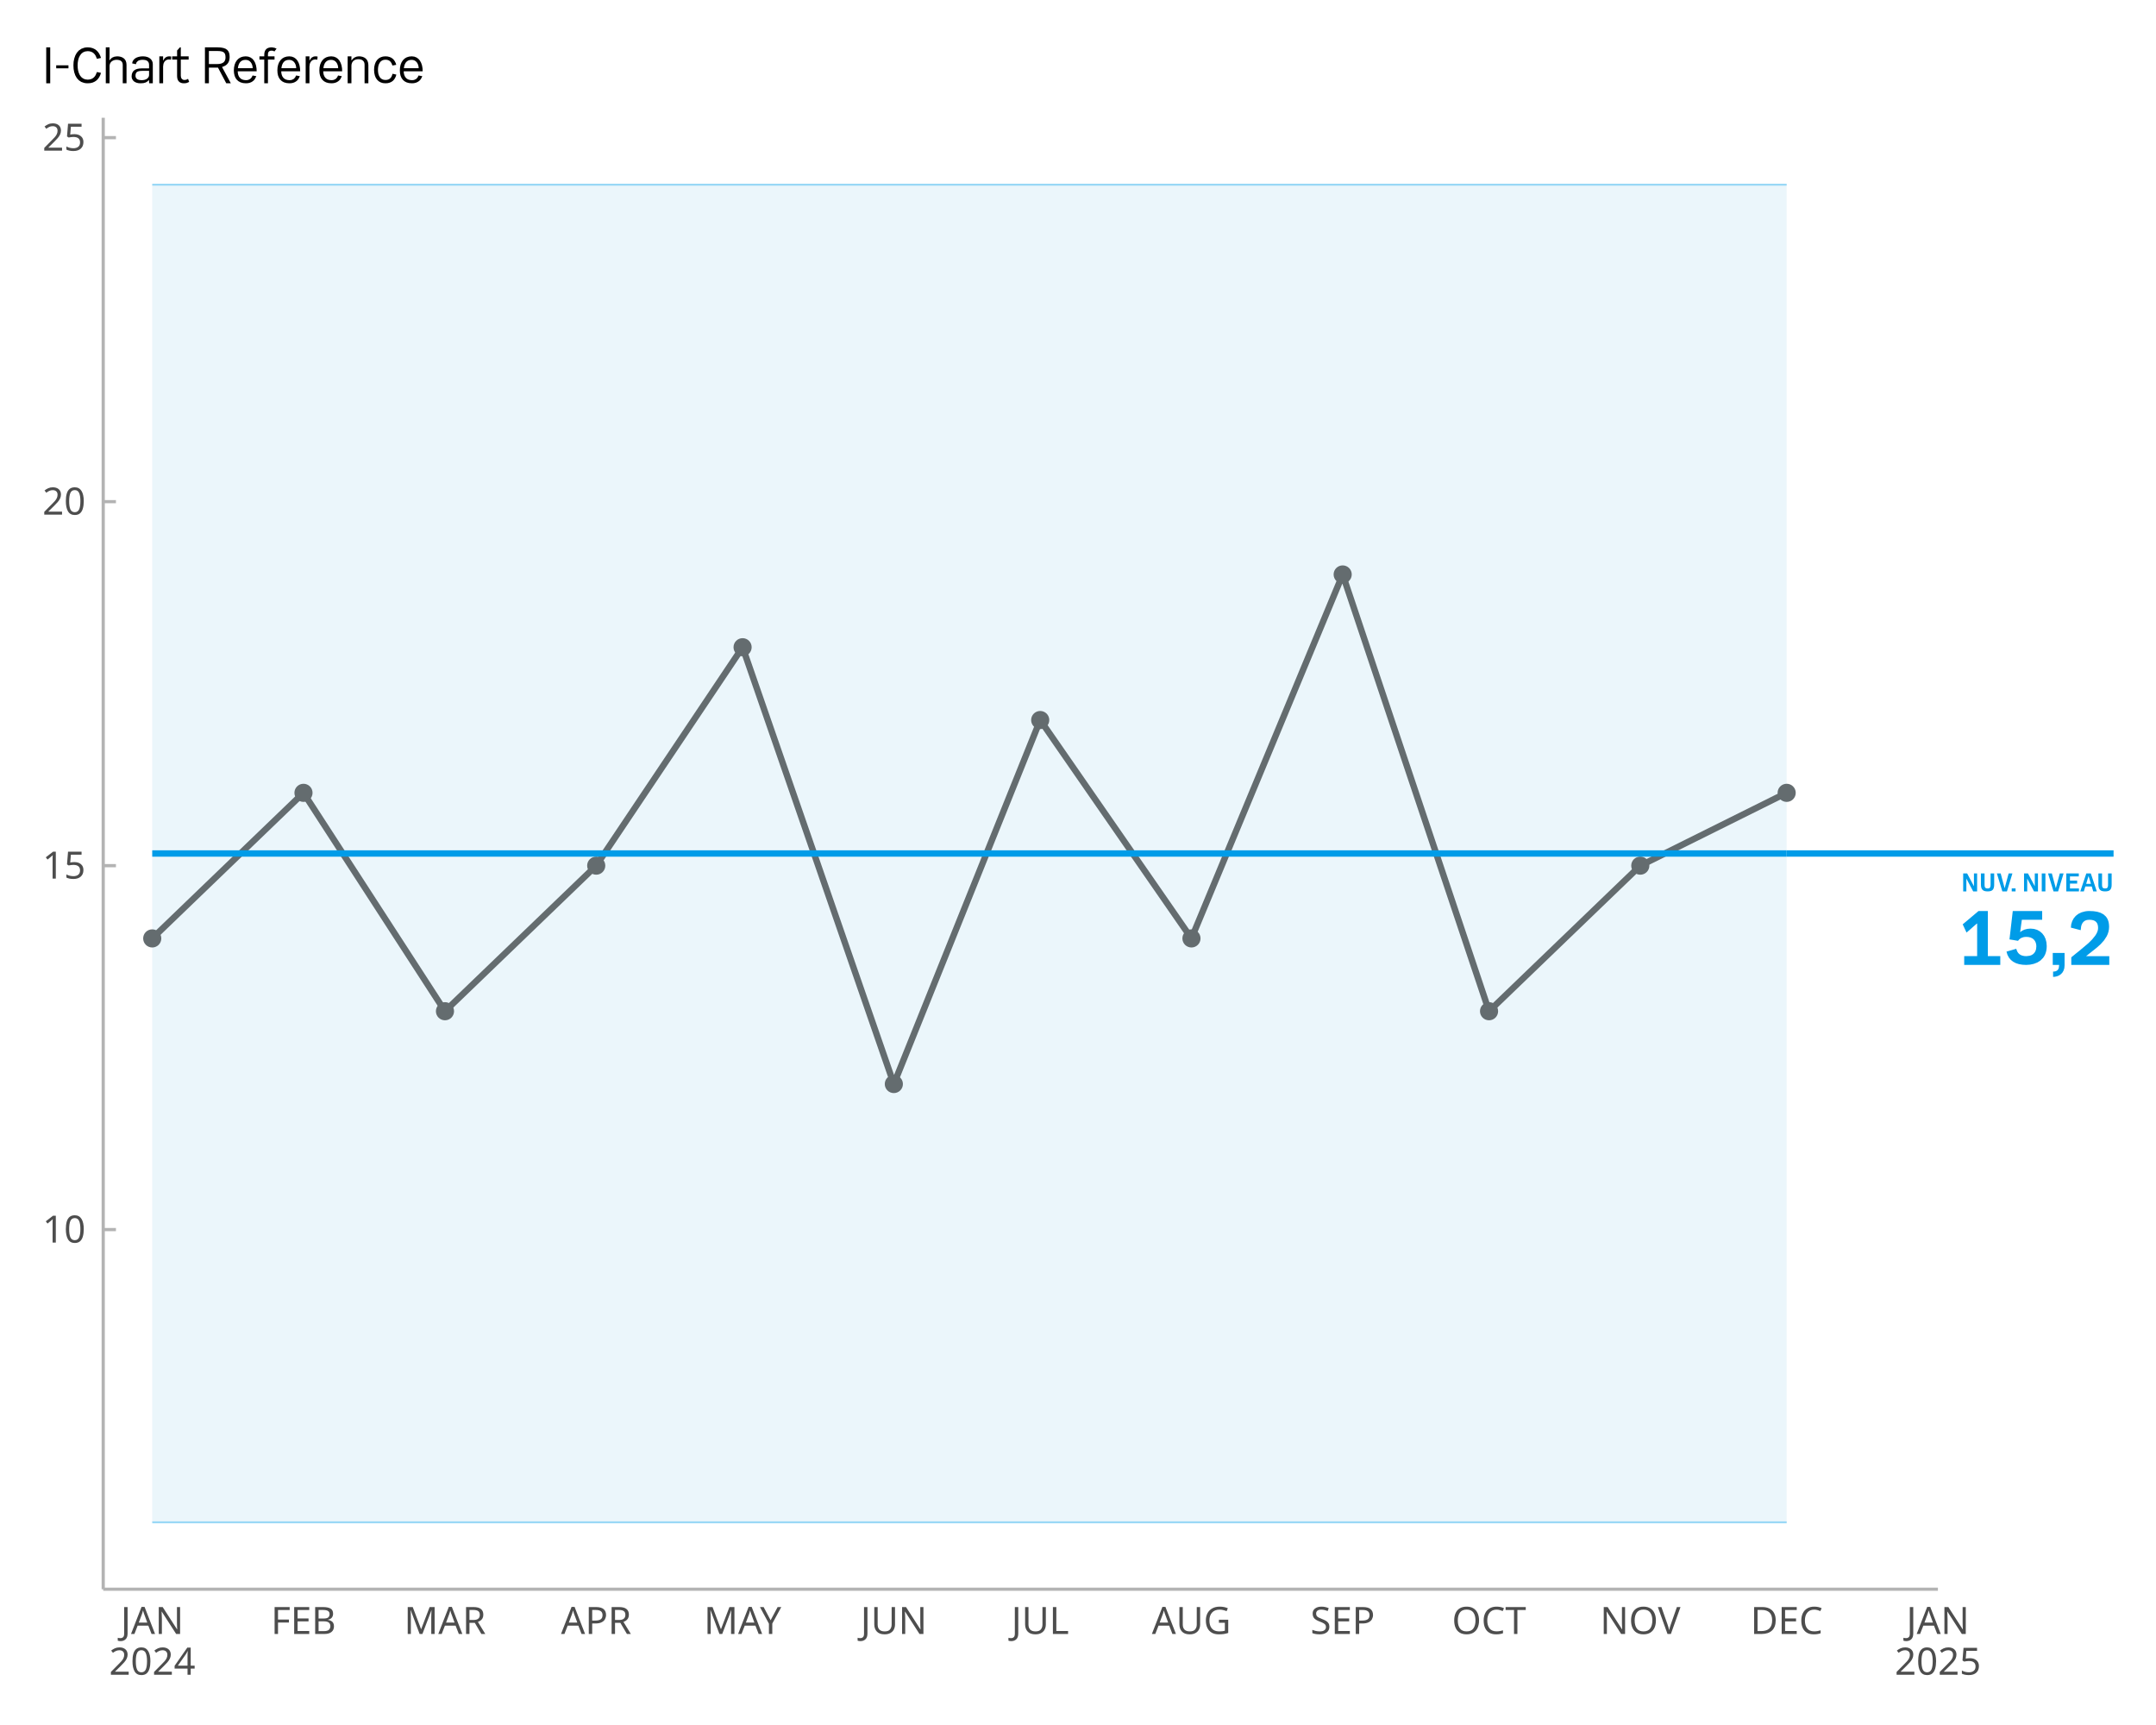
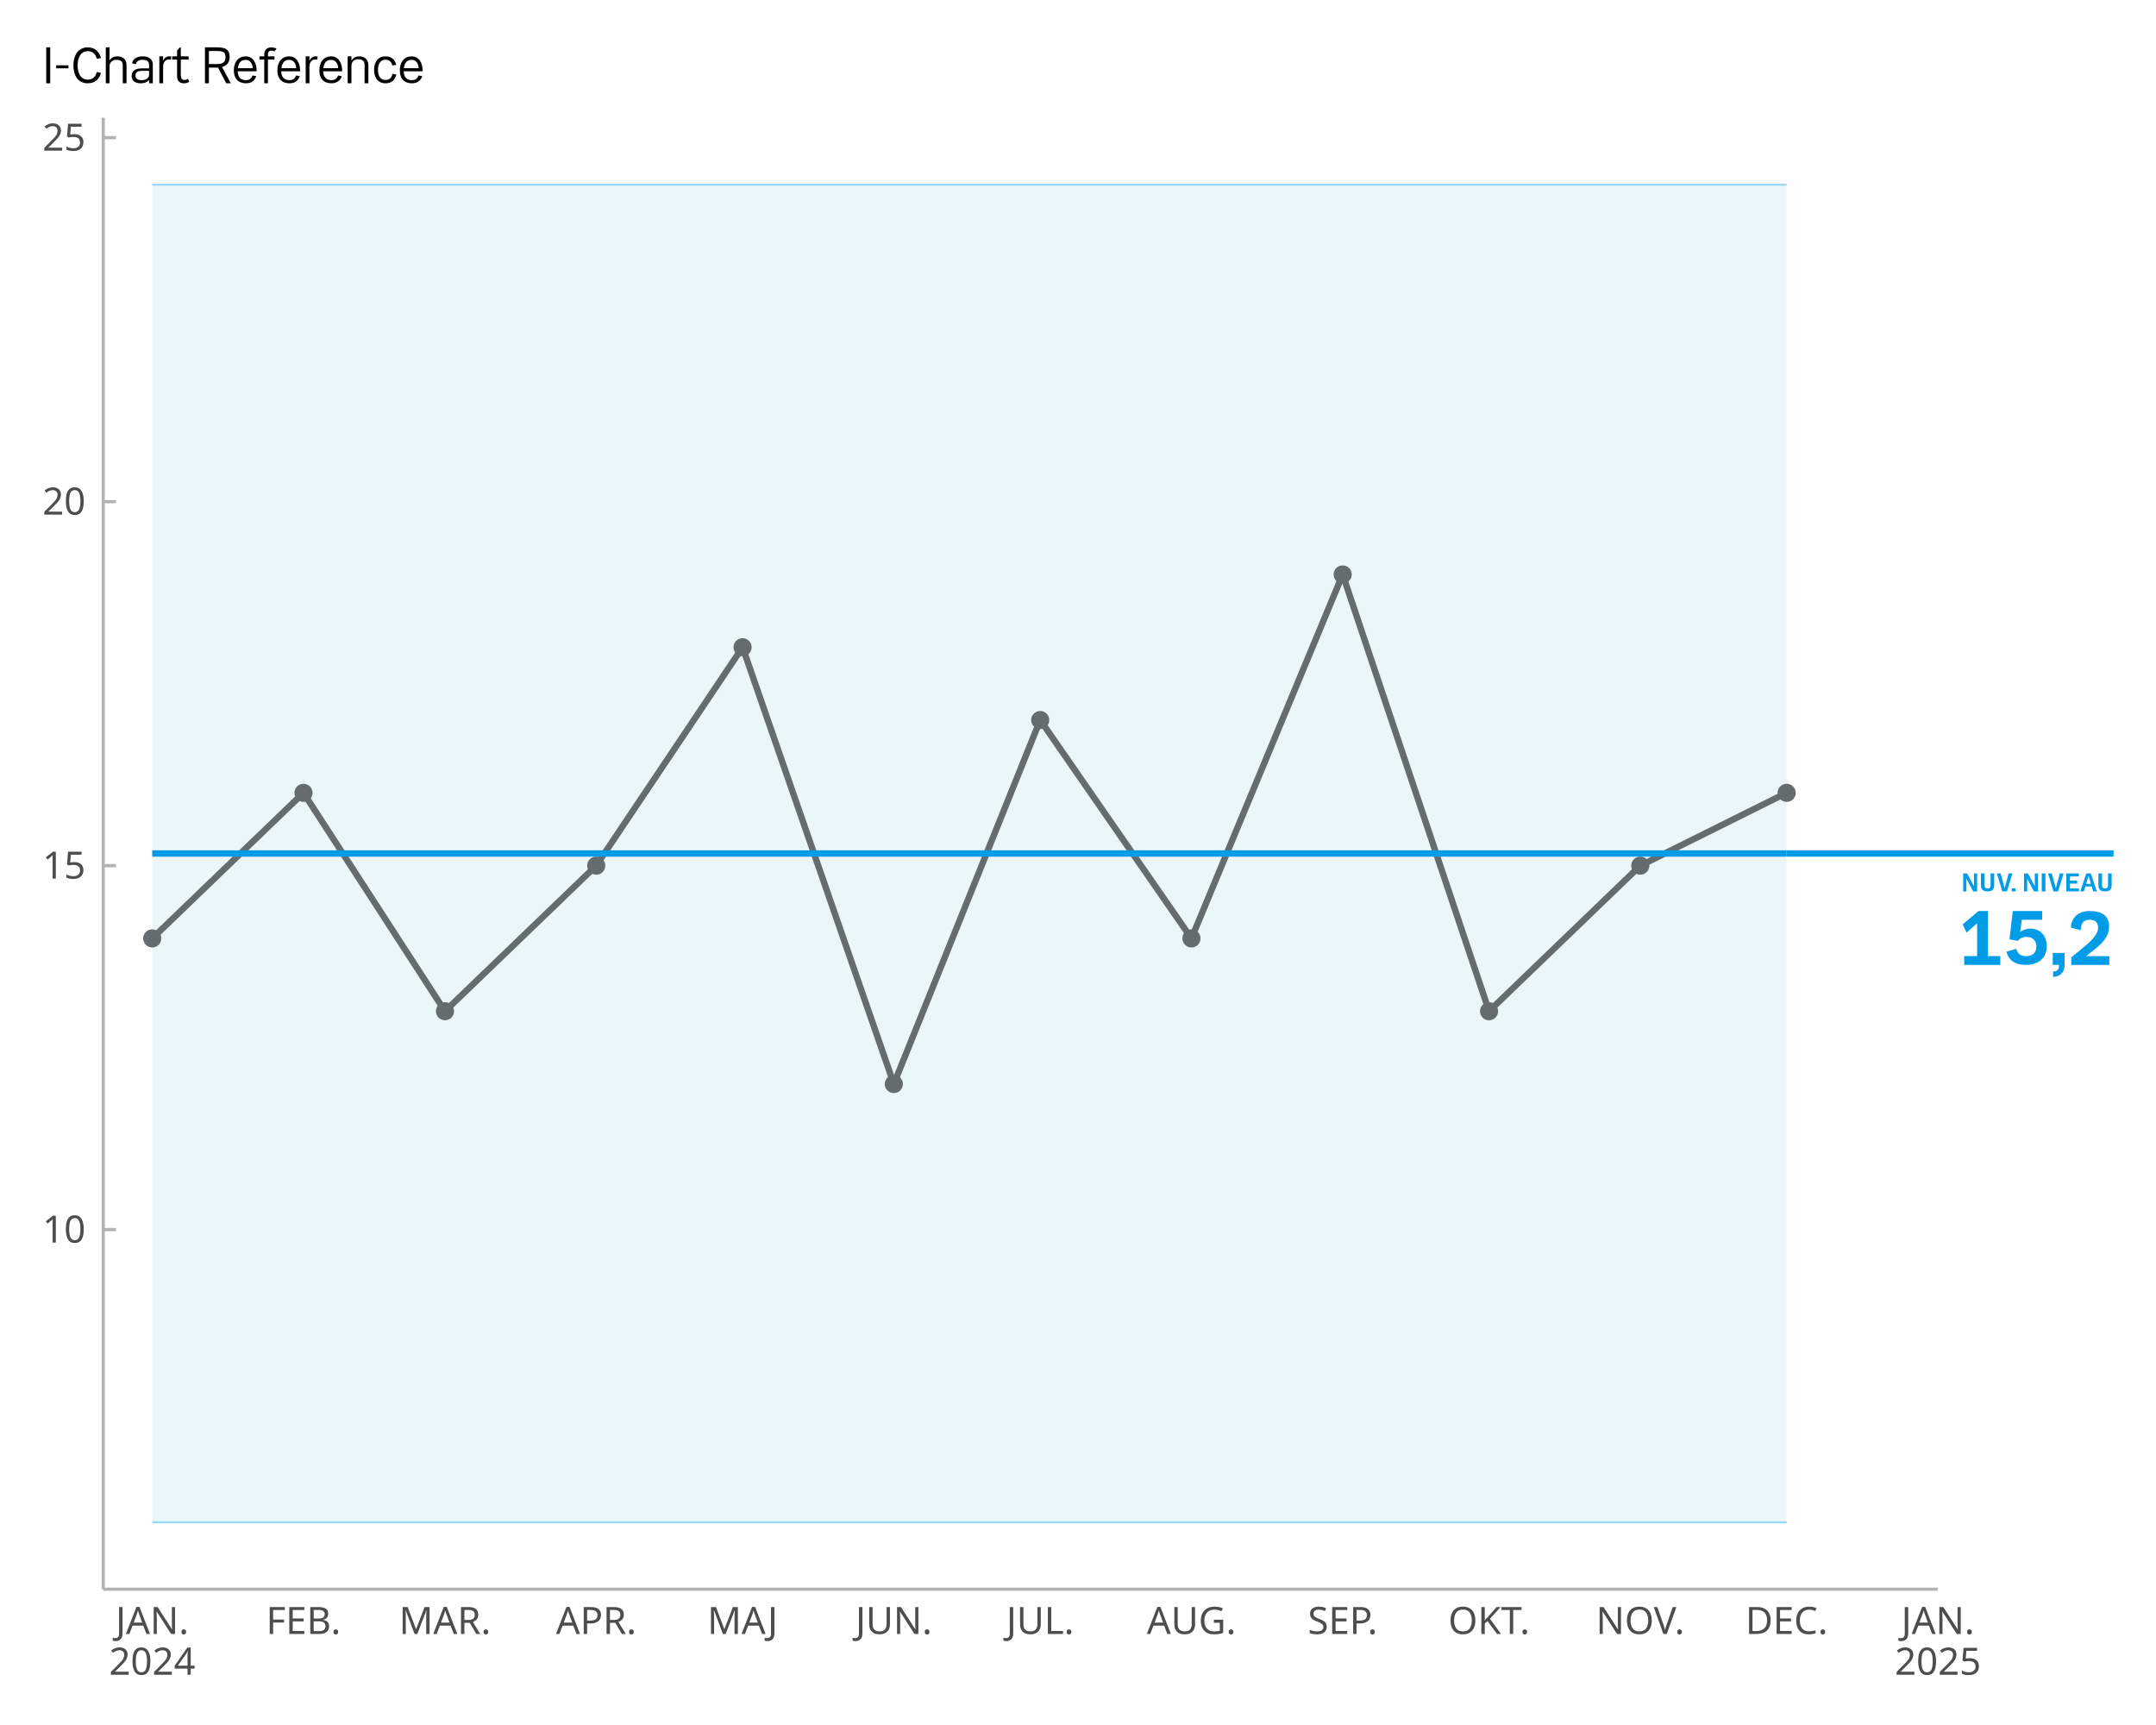
<svg xmlns="http://www.w3.org/2000/svg" class="svglite" data-engine-version="2.0" width="720.00pt" height="576.00pt" viewBox="0 0 720.00 576.00">
  <defs>
    <style type="text/css">
    .svglite line, .svglite polyline, .svglite polygon, .svglite path, .svglite rect, .svglite circle {
      fill: none;
      stroke: #000000;
      stroke-linecap: round;
      stroke-linejoin: round;
      stroke-miterlimit: 10.00;
    }
  </style>
  </defs>
  <rect width="100%" height="100%" style="stroke: none; fill: #FFFFFF;" />
  <defs>
    <clipPath id="cpMC4wMHw3MjAuMDB8MC4wMHw1NzYuMDA=">
      <rect x="0.00" y="0.00" width="720.00" height="576.00" />
    </clipPath>
  </defs>
  <g clip-path="url(#cpMC4wMHw3MjAuMDB8MC4wMHw1NzYuMDA=)">
    <rect x="0.00" y="0.00" width="720.00" height="576.00" style="stroke-width: 1.36; stroke: none; fill: #FFFFFF;" />
  </g>
  <defs>
    <clipPath id="cpMzQuNDd8NzA1LjgzfDM5LjMzfDUzMC42Ng==">
      <rect x="34.47" y="39.33" width="671.36" height="491.32" />
    </clipPath>
  </defs>
  <g clip-path="url(#cpMzQuNDd8NzA1LjgzfDM5LjMzfDUzMC42Ng==)">
    <rect x="34.47" y="39.33" width="671.36" height="491.32" style="stroke-width: 1.36; stroke: none; fill: #FFFFFF;" />
    <polygon points="50.84,61.67 101.35,61.67 148.60,61.67 199.11,61.67 247.99,61.67 298.50,61.67 347.38,61.67 397.89,61.67 448.39,61.67 497.27,61.67 547.78,61.67 596.66,61.67 596.66,508.32 547.78,508.32 497.27,508.32 448.39,508.32 397.89,508.32 347.38,508.32 298.50,508.32 247.99,508.32 199.11,508.32 148.60,508.32 101.35,508.32 50.84,508.32 " style="stroke-width: 0.00; stroke: none; stroke-linecap: butt; fill: #D8EEF9; fill-opacity: 0.50;" />
    <polyline points="50.84,61.67 101.35,61.67 148.60,61.67 199.11,61.67 247.99,61.67 298.50,61.67 347.38,61.67 397.89,61.67 448.39,61.67 497.27,61.67 547.78,61.67 596.66,61.67 " style="stroke-width: 1.36; stroke: none; stroke-linecap: butt;" />
    <polyline points="596.66,508.32 547.78,508.32 497.27,508.32 448.39,508.32 397.89,508.32 347.38,508.32 298.50,508.32 247.99,508.32 199.11,508.32 148.60,508.32 101.35,508.32 50.84,508.32 " style="stroke-width: 1.36; stroke: none; stroke-linecap: butt;" />
    <polyline points="50.84,61.67 101.35,61.67 148.60,61.67 199.11,61.67 247.99,61.67 298.50,61.67 347.38,61.67 397.89,61.67 448.39,61.67 497.27,61.67 547.78,61.67 596.66,61.67 " style="stroke-width: 0.64; stroke: #99D8F6; stroke-linecap: butt;" />
    <polyline points="50.84,508.32 101.35,508.32 148.60,508.32 199.11,508.32 247.99,508.32 298.50,508.32 347.38,508.32 397.89,508.32 448.39,508.32 497.27,508.32 547.78,508.32 596.66,508.32 " style="stroke-width: 0.64; stroke: #99D8F6; stroke-linecap: butt;" />
    <polyline points="50.84,313.35 101.35,264.74 148.60,337.66 199.11,289.05 247.99,216.12 298.50,361.97 347.38,240.43 397.89,313.35 448.39,191.82 497.27,337.66 547.78,289.05 596.66,264.74 " style="stroke-width: 2.13; stroke: #646C6F; stroke-linecap: butt;" />
    <circle cx="50.84" cy="313.35" r="2.58" style="stroke-width: 0.90; stroke: #646C6F; fill: #646C6F;" />
    <circle cx="101.35" cy="264.74" r="2.58" style="stroke-width: 0.90; stroke: #646C6F; fill: #646C6F;" />
    <circle cx="148.60" cy="337.66" r="2.58" style="stroke-width: 0.90; stroke: #646C6F; fill: #646C6F;" />
    <circle cx="199.11" cy="289.05" r="2.58" style="stroke-width: 0.90; stroke: #646C6F; fill: #646C6F;" />
    <circle cx="247.99" cy="216.12" r="2.58" style="stroke-width: 0.90; stroke: #646C6F; fill: #646C6F;" />
    <circle cx="298.50" cy="361.97" r="2.58" style="stroke-width: 0.90; stroke: #646C6F; fill: #646C6F;" />
    <circle cx="347.38" cy="240.43" r="2.58" style="stroke-width: 0.90; stroke: #646C6F; fill: #646C6F;" />
    <circle cx="397.89" cy="313.35" r="2.58" style="stroke-width: 0.90; stroke: #646C6F; fill: #646C6F;" />
    <circle cx="448.39" cy="191.82" r="2.58" style="stroke-width: 0.90; stroke: #646C6F; fill: #646C6F;" />
    <circle cx="497.27" cy="337.66" r="2.58" style="stroke-width: 0.90; stroke: #646C6F; fill: #646C6F;" />
    <circle cx="547.78" cy="289.05" r="2.58" style="stroke-width: 0.90; stroke: #646C6F; fill: #646C6F;" />
    <circle cx="596.66" cy="264.74" r="2.58" style="stroke-width: 0.90; stroke: #646C6F; fill: #646C6F;" />
    <polyline points="50.84,284.99 101.35,284.99 148.60,284.99 199.11,284.99 247.99,284.99 298.50,284.99 347.38,284.99 397.89,284.99 448.39,284.99 497.27,284.99 547.78,284.99 596.66,284.99 " style="stroke-width: 2.13; stroke: #009CE8; stroke-linecap: butt;" />
    <polyline points="596.66,284.99 705.83,284.99 " style="stroke-width: 2.13; stroke: #009CE8; stroke-linecap: butt;" />
    <path d="M 660.26 291.65 L 659.20 291.65 L 659.20 295.93 L 656.93 291.65 L 655.61 291.65 L 655.61 297.65 L 656.67 297.65 L 656.67 293.37 L 658.95 297.65 L 660.26 297.65 Z" style="fill-rule: nonzero; fill: #009CE8; stroke-width: 0.75; stroke: none;" />
    <path d="M 665.96 291.65 L 664.76 291.65 L 664.76 295.28 L 664.75 295.69 L 664.70 296.02 L 664.53 296.44 L 664.22 296.62 L 663.78 296.67 L 663.31 296.62 L 662.99 296.43 L 662.88 296.25 L 662.80 296.01 L 662.76 295.69 L 662.75 295.28 L 662.75 291.65 L 661.53 291.65 L 661.53 295.28 L 661.56 295.89 L 661.66 296.40 L 661.83 296.81 L 662.07 297.13 L 662.38 297.37 L 662.77 297.53 L 663.23 297.62 L 663.78 297.65 L 664.32 297.62 L 664.78 297.53 L 665.16 297.37 L 665.46 297.13 L 665.69 296.81 L 665.84 296.40 L 665.94 295.89 L 665.96 295.28 Z" style="fill-rule: nonzero; fill: #009CE8; stroke-width: 0.75; stroke: none;" />
    <path d="M 670.79 291.65 L 669.47 296.54 L 669.44 296.54 L 668.13 291.65 L 666.86 291.65 L 668.69 297.65 L 670.22 297.65 L 672.05 291.65 Z" style="fill-rule: nonzero; fill: #009CE8; stroke-width: 0.75; stroke: none;" />
    <path d="M 673.10 296.65 L 671.82 296.65 L 671.82 297.65 L 673.10 297.65 Z" style="fill-rule: nonzero; fill: #009CE8; stroke-width: 0.75; stroke: none;" />
    <path d="M 680.58 291.65 L 679.52 291.65 L 679.52 295.93 L 677.25 291.65 L 675.93 291.65 L 675.93 297.65 L 676.99 297.65 L 676.99 293.37 L 679.27 297.65 L 680.58 297.65 Z" style="fill-rule: nonzero; fill: #009CE8; stroke-width: 0.75; stroke: none;" />
    <path d="M 683.07 291.65 L 681.85 291.65 L 681.85 297.65 L 683.07 297.65 Z" style="fill-rule: nonzero; fill: #009CE8; stroke-width: 0.75; stroke: none;" />
    <path d="M 687.88 291.65 L 686.56 296.54 L 686.53 296.54 L 685.22 291.65 L 683.95 291.65 L 685.78 297.65 L 687.31 297.65 L 689.14 291.65 Z" style="fill-rule: nonzero; fill: #009CE8; stroke-width: 0.75; stroke: none;" />
    <path d="M 694.27 296.67 L 691.27 296.67 L 691.27 295.04 L 693.67 295.04 L 693.67 294.04 L 691.27 294.04 L 691.27 292.65 L 694.22 292.65 L 694.22 291.65 L 690.05 291.65 L 690.05 297.65 L 694.27 297.65 Z" style="fill-rule: nonzero; fill: #009CE8; stroke-width: 0.75; stroke: none;" />
    <path d="M 698.23 291.65 L 696.73 291.65 L 694.71 297.65 L 695.90 297.65 L 696.40 296.00 L 698.54 296.00 L 699.04 297.65 L 700.23 297.65 ZM 696.68 295.12 L 697.46 292.54 L 697.48 292.54 L 698.28 295.12 Z" style="fill-rule: nonzero; fill: #009CE8; stroke-width: 0.75; stroke: none;" />
    <path d="M 705.19 291.65 L 703.99 291.65 L 703.99 295.28 L 703.98 295.69 L 703.93 296.02 L 703.76 296.44 L 703.45 296.62 L 703.01 296.67 L 702.54 296.62 L 702.22 296.43 L 702.11 296.25 L 702.03 296.01 L 701.99 295.69 L 701.98 295.28 L 701.98 291.65 L 700.76 291.65 L 700.76 295.28 L 700.79 295.89 L 700.89 296.40 L 701.06 296.81 L 701.30 297.13 L 701.61 297.37 L 702.00 297.53 L 702.46 297.62 L 703.01 297.65 L 703.55 297.62 L 704.01 297.53 L 704.39 297.37 L 704.69 297.13 L 704.92 296.81 L 705.08 296.40 L 705.17 295.89 L 705.19 295.28 Z" style="fill-rule: nonzero; fill: #009CE8; stroke-width: 0.75; stroke: none;" />
    <path d="M 661.05 322.20 L 664.64 322.20 L 668.00 322.20 L 668.00 319.26 L 663.84 319.26 L 663.84 304.20 L 660.73 304.20 L 655.45 308.65 L 656.73 311.40 L 660.16 308.40 L 660.27 308.40 L 660.27 319.26 L 655.95 319.26 L 655.95 322.20 Z" style="fill-rule: nonzero; fill: #009CE8; stroke-width: 0.75; stroke: none;" />
    <path d="M 681.99 307.12 L 681.99 304.20 L 672.17 304.20 L 671.07 313.68 L 671.19 313.70 L 671.52 313.75 L 672.50 313.91 L 673.48 314.08 L 673.81 314.13 L 673.93 314.15 L 674.34 313.65 L 674.92 313.23 L 675.71 312.94 L 676.20 312.86 L 676.76 312.84 L 677.50 312.90 L 678.16 313.07 L 678.72 313.34 L 679.19 313.71 L 679.55 314.17 L 679.82 314.71 L 679.99 315.32 L 680.04 315.99 L 679.96 316.90 L 679.72 317.63 L 679.36 318.20 L 678.91 318.63 L 678.39 318.94 L 677.84 319.13 L 676.73 319.27 L 676.01 319.23 L 675.38 319.10 L 674.85 318.90 L 674.40 318.61 L 674.03 318.26 L 673.74 317.84 L 673.51 317.35 L 673.34 316.81 L 670.07 317.76 L 670.40 318.84 L 670.89 319.76 L 671.53 320.52 L 672.31 321.14 L 673.21 321.61 L 674.24 321.94 L 675.38 322.13 L 676.62 322.20 L 677.94 322.11 L 679.20 321.84 L 680.37 321.39 L 681.41 320.73 L 682.27 319.87 L 682.63 319.35 L 682.94 318.78 L 683.18 318.15 L 683.36 317.47 L 683.47 316.72 L 683.51 315.91 L 683.41 314.66 L 683.12 313.52 L 682.65 312.53 L 682.01 311.68 L 681.23 311.00 L 680.31 310.49 L 679.26 310.18 L 678.10 310.07 L 677.08 310.16 L 676.13 310.39 L 675.31 310.77 L 674.63 311.26 L 675.20 307.12 Z" style="fill-rule: nonzero; fill: #009CE8; stroke-width: 0.75; stroke: none;" />
    <path d="M 689.47 318.20 L 685.52 318.20 L 685.52 322.20 L 687.63 322.20 L 687.63 322.48 L 687.52 323.28 L 687.37 323.61 L 687.17 323.89 L 686.89 324.12 L 686.55 324.29 L 686.13 324.39 L 685.63 324.43 L 685.63 326.20 L 686.33 326.14 L 687.02 325.97 L 687.67 325.69 L 688.25 325.28 L 688.75 324.75 L 689.13 324.09 L 689.38 323.31 L 689.47 322.38 Z" style="fill-rule: nonzero; fill: #009CE8; stroke-width: 0.75; stroke: none;" />
    <path d="M 704.30 308.74 L 704.21 308.08 L 704.05 307.48 L 703.84 306.94 L 703.57 306.46 L 703.25 306.03 L 702.47 305.32 L 701.51 304.80 L 700.39 304.45 L 699.15 304.26 L 697.79 304.20 L 697.06 304.22 L 696.37 304.31 L 695.13 304.64 L 694.07 305.15 L 693.20 305.83 L 692.51 306.66 L 692.01 307.60 L 691.69 308.63 L 691.57 309.74 L 694.85 310.60 L 695.01 309.29 L 695.20 308.70 L 695.48 308.17 L 695.86 307.74 L 696.34 307.40 L 696.95 307.19 L 697.68 307.12 L 698.43 307.16 L 699.06 307.29 L 699.57 307.51 L 699.98 307.82 L 700.29 308.21 L 700.50 308.69 L 700.62 309.25 L 700.66 309.90 L 700.60 310.51 L 700.41 311.13 L 700.12 311.76 L 699.72 312.40 L 698.69 313.68 L 697.41 314.95 L 694.48 317.42 L 693.03 318.58 L 691.71 319.66 L 691.71 322.20 L 704.40 322.20 L 704.40 319.27 L 696.66 319.27 L 697.80 318.35 L 699.04 317.38 L 700.32 316.35 L 701.55 315.23 L 702.65 314.00 L 703.53 312.64 L 703.87 311.91 L 704.12 311.14 L 704.28 310.32 L 704.34 309.46 Z" style="fill-rule: nonzero; fill: #009CE8; stroke-width: 0.75; stroke: none;" />
  </g>
  <g clip-path="url(#cpMC4wMHw3MjAuMDB8MC4wMHw1NzYuMDA=)">
    <polyline points="34.47,530.66 34.47,39.33 " style="stroke-width: 1.07; stroke: #B3B3B3; stroke-linecap: butt;" />
    <text x="14.17" y="414.92" style="font-size: 12.60px; fill: #4D4D4D; font-family: sans;" textLength="14.02px" lengthAdjust="spacingAndGlyphs">10</text>
    <text x="14.17" y="293.38" style="font-size: 12.60px; fill: #4D4D4D; font-family: sans;" textLength="14.02px" lengthAdjust="spacingAndGlyphs">15</text>
    <text x="14.17" y="171.84" style="font-size: 12.60px; fill: #4D4D4D; font-family: sans;" textLength="14.02px" lengthAdjust="spacingAndGlyphs">20</text>
    <text x="14.17" y="50.31" style="font-size: 12.60px; fill: #4D4D4D; font-family: sans;" textLength="14.02px" lengthAdjust="spacingAndGlyphs">25</text>
    <polyline points="38.72,410.58 34.47,410.58 " style="stroke-width: 1.07; stroke: #B3B3B3; stroke-linecap: butt;" />
    <polyline points="38.72,289.05 34.47,289.05 " style="stroke-width: 1.07; stroke: #B3B3B3; stroke-linecap: butt;" />
    <polyline points="38.72,167.51 34.47,167.51 " style="stroke-width: 1.07; stroke: #B3B3B3; stroke-linecap: butt;" />
    <polyline points="38.72,45.97 34.47,45.97 " style="stroke-width: 1.07; stroke: #B3B3B3; stroke-linecap: butt;" />
    <polyline points="34.47,530.66 647.17,530.66 " style="stroke-width: 1.07; stroke: #B3B3B3; stroke-linecap: butt;" />
-     <text x="50.84" y="545.60" text-anchor="middle" style="font-size: 12.60px; fill: #4D4D4D; font-family: sans;" textLength="23.81px" lengthAdjust="spacingAndGlyphs">JAN</text>
+     <text x="50.84" y="545.60" text-anchor="middle" style="font-size: 12.60px; fill: #4D4D4D; font-family: sans;" textLength="27.31px" lengthAdjust="spacingAndGlyphs">JAN.</text>
    <text x="50.84" y="559.21" text-anchor="middle" style="font-size: 12.60px; fill: #4D4D4D; font-family: sans;" textLength="28.03px" lengthAdjust="spacingAndGlyphs">2024</text>
-     <text x="101.35" y="545.60" text-anchor="middle" style="font-size: 12.60px; fill: #4D4D4D; font-family: sans;" textLength="24.51px" lengthAdjust="spacingAndGlyphs">FEB</text>
-     <text x="148.60" y="545.60" text-anchor="middle" style="font-size: 12.60px; fill: #4D4D4D; font-family: sans;" textLength="28.01px" lengthAdjust="spacingAndGlyphs">MAR</text>
-     <text x="199.11" y="545.60" text-anchor="middle" style="font-size: 12.60px; fill: #4D4D4D; font-family: sans;" textLength="25.92px" lengthAdjust="spacingAndGlyphs">APR</text>
-     <text x="247.99" y="545.60" text-anchor="middle" style="font-size: 12.60px; fill: #4D4D4D; font-family: sans;" textLength="27.31px" lengthAdjust="spacingAndGlyphs">MAY</text>
-     <text x="298.50" y="545.60" text-anchor="middle" style="font-size: 12.60px; fill: #4D4D4D; font-family: sans;" textLength="24.51px" lengthAdjust="spacingAndGlyphs">JUN</text>
-     <text x="347.38" y="545.60" text-anchor="middle" style="font-size: 12.60px; fill: #4D4D4D; font-family: sans;" textLength="22.42px" lengthAdjust="spacingAndGlyphs">JUL</text>
-     <text x="397.89" y="545.60" text-anchor="middle" style="font-size: 12.60px; fill: #4D4D4D; font-family: sans;" textLength="27.31px" lengthAdjust="spacingAndGlyphs">AUG</text>
-     <text x="448.39" y="545.60" text-anchor="middle" style="font-size: 12.60px; fill: #4D4D4D; font-family: sans;" textLength="25.22px" lengthAdjust="spacingAndGlyphs">SEP</text>
-     <text x="497.27" y="545.60" text-anchor="middle" style="font-size: 12.60px; fill: #4D4D4D; font-family: sans;" textLength="26.60px" lengthAdjust="spacingAndGlyphs">OCT</text>
-     <text x="547.78" y="545.60" text-anchor="middle" style="font-size: 12.60px; fill: #4D4D4D; font-family: sans;" textLength="27.31px" lengthAdjust="spacingAndGlyphs">NOV</text>
-     <text x="596.66" y="545.60" text-anchor="middle" style="font-size: 12.60px; fill: #4D4D4D; font-family: sans;" textLength="26.61px" lengthAdjust="spacingAndGlyphs">DEC</text>
-     <text x="647.17" y="545.60" text-anchor="middle" style="font-size: 12.60px; fill: #4D4D4D; font-family: sans;" textLength="23.81px" lengthAdjust="spacingAndGlyphs">JAN</text>
+     <text x="101.35" y="545.60" text-anchor="middle" style="font-size: 12.60px; fill: #4D4D4D; font-family: sans;" textLength="28.01px" lengthAdjust="spacingAndGlyphs">FEB.</text>
+     <text x="148.60" y="545.60" text-anchor="middle" style="font-size: 12.60px; fill: #4D4D4D; font-family: sans;" textLength="31.51px" lengthAdjust="spacingAndGlyphs">MAR.</text>
+     <text x="199.11" y="545.60" text-anchor="middle" style="font-size: 12.60px; fill: #4D4D4D; font-family: sans;" textLength="29.42px" lengthAdjust="spacingAndGlyphs">APR.</text>
+     <text x="247.99" y="545.60" text-anchor="middle" style="font-size: 12.60px; fill: #4D4D4D; font-family: sans;" textLength="25.21px" lengthAdjust="spacingAndGlyphs">MAJ</text>
+     <text x="298.50" y="545.60" text-anchor="middle" style="font-size: 12.60px; fill: #4D4D4D; font-family: sans;" textLength="28.01px" lengthAdjust="spacingAndGlyphs">JUN.</text>
+     <text x="347.38" y="545.60" text-anchor="middle" style="font-size: 12.60px; fill: #4D4D4D; font-family: sans;" textLength="25.92px" lengthAdjust="spacingAndGlyphs">JUL.</text>
+     <text x="397.89" y="545.60" text-anchor="middle" style="font-size: 12.60px; fill: #4D4D4D; font-family: sans;" textLength="30.81px" lengthAdjust="spacingAndGlyphs">AUG.</text>
+     <text x="448.39" y="545.60" text-anchor="middle" style="font-size: 12.60px; fill: #4D4D4D; font-family: sans;" textLength="28.72px" lengthAdjust="spacingAndGlyphs">SEP.</text>
+     <text x="497.27" y="545.60" text-anchor="middle" style="font-size: 12.60px; fill: #4D4D4D; font-family: sans;" textLength="29.41px" lengthAdjust="spacingAndGlyphs">OKT.</text>
+     <text x="547.78" y="545.60" text-anchor="middle" style="font-size: 12.60px; fill: #4D4D4D; font-family: sans;" textLength="30.81px" lengthAdjust="spacingAndGlyphs">NOV.</text>
+     <text x="596.66" y="545.60" text-anchor="middle" style="font-size: 12.60px; fill: #4D4D4D; font-family: sans;" textLength="30.11px" lengthAdjust="spacingAndGlyphs">DEC.</text>
+     <text x="647.17" y="545.60" text-anchor="middle" style="font-size: 12.60px; fill: #4D4D4D; font-family: sans;" textLength="27.31px" lengthAdjust="spacingAndGlyphs">JAN.</text>
    <text x="647.17" y="559.21" text-anchor="middle" style="font-size: 12.60px; fill: #4D4D4D; font-family: sans;" textLength="28.03px" lengthAdjust="spacingAndGlyphs">2025</text>
    <path d="M 16.77 15.81 L 15.44 15.81 L 15.44 27.81 L 16.77 27.81 Z" style="fill-rule: nonzero; fill: #000000; stroke-width: 0.75; stroke: none;" />
    <path d="M 22.86 21.81 L 18.77 21.81 L 18.77 22.81 L 22.86 22.81 Z" style="fill-rule: nonzero; fill: #000000; stroke-width: 0.75; stroke: none;" />
    <path d="M 31.95 25.05 L 31.67 25.49 L 31.33 25.86 L 30.92 26.17 L 30.45 26.40 L 29.90 26.54 L 29.28 26.60 L 28.42 26.49 L 27.70 26.18 L 27.12 25.71 L 26.66 25.10 L 26.33 24.38 L 26.09 23.57 L 25.96 22.71 L 25.92 21.81 L 25.96 20.95 L 26.10 20.10 L 26.33 19.30 L 26.68 18.58 L 27.13 17.97 L 27.71 17.49 L 28.43 17.19 L 29.28 17.08 L 29.90 17.13 L 30.45 17.28 L 30.92 17.51 L 31.33 17.82 L 31.67 18.20 L 31.95 18.64 L 32.37 19.64 L 33.73 19.35 L 33.47 18.61 L 33.14 17.94 L 32.72 17.34 L 32.22 16.82 L 31.63 16.40 L 30.95 16.08 L 30.17 15.88 L 29.28 15.81 L 28.68 15.85 L 28.12 15.94 L 27.13 16.31 L 26.30 16.89 L 25.64 17.64 L 25.14 18.54 L 24.79 19.56 L 24.58 20.66 L 24.52 21.81 L 24.58 23.01 L 24.79 24.14 L 25.14 25.15 L 25.64 26.04 L 26.30 26.78 L 27.12 27.34 L 28.11 27.69 L 28.67 27.78 L 29.28 27.81 L 30.18 27.75 L 30.96 27.56 L 31.65 27.25 L 32.24 26.84 L 32.74 26.33 L 33.15 25.74 L 33.48 25.07 L 33.73 24.33 L 32.37 24.05 Z" style="fill-rule: nonzero; fill: #000000; stroke-width: 0.75; stroke: none;" />
    <path d="M 42.25 21.61 L 42.18 20.91 L 41.99 20.32 L 41.70 19.84 L 41.31 19.46 L 40.84 19.17 L 40.31 18.97 L 39.74 18.85 L 39.14 18.81 L 38.25 18.92 L 37.54 19.20 L 36.99 19.62 L 36.61 20.11 L 36.53 20.11 L 36.58 18.73 L 36.59 17.47 L 36.59 15.81 L 35.33 15.81 L 35.33 27.81 L 36.59 27.81 L 36.59 21.99 L 36.64 21.58 L 36.76 21.20 L 36.96 20.86 L 37.23 20.56 L 37.57 20.32 L 37.97 20.13 L 38.42 20.01 L 38.92 19.97 L 39.39 20.00 L 39.81 20.07 L 40.16 20.20 L 40.45 20.38 L 40.68 20.62 L 40.85 20.91 L 40.95 21.25 L 40.99 21.66 L 40.99 27.81 L 42.25 27.81 Z" style="fill-rule: nonzero; fill: #000000; stroke-width: 0.75; stroke: none;" />
    <path d="M 51.03 27.81 L 51.03 21.42 L 50.98 20.91 L 50.83 20.43 L 50.57 19.99 L 50.21 19.60 L 49.75 19.27 L 49.19 19.03 L 48.52 18.87 L 47.75 18.81 L 47.01 18.85 L 46.34 18.98 L 45.74 19.17 L 45.22 19.44 L 44.80 19.78 L 44.47 20.18 L 44.24 20.64 L 44.13 21.16 L 45.38 21.44 L 45.61 20.81 L 46.06 20.35 L 46.38 20.18 L 46.74 20.07 L 47.16 19.99 L 47.64 19.97 L 48.14 20.00 L 48.57 20.07 L 48.94 20.20 L 49.24 20.39 L 49.48 20.63 L 49.65 20.93 L 49.75 21.28 L 49.78 21.70 L 49.78 22.83 L 47.41 22.83 L 46.59 22.87 L 45.89 22.99 L 45.30 23.20 L 44.81 23.50 L 44.44 23.87 L 44.17 24.34 L 44.01 24.89 L 43.95 25.53 L 44.01 26.01 L 44.16 26.44 L 44.41 26.83 L 44.74 27.17 L 45.17 27.44 L 45.67 27.64 L 46.26 27.77 L 46.91 27.81 L 47.89 27.75 L 48.65 27.54 L 49.24 27.19 L 49.75 26.70 L 49.81 27.81 ZM 49.74 25.38 L 49.61 25.72 L 49.39 26.02 L 49.11 26.28 L 48.76 26.48 L 48.34 26.64 L 47.88 26.73 L 47.36 26.77 L 46.87 26.74 L 46.44 26.68 L 46.08 26.56 L 45.78 26.40 L 45.55 26.19 L 45.38 25.93 L 45.28 25.62 L 45.25 25.27 L 45.29 24.82 L 45.40 24.46 L 45.59 24.17 L 45.85 23.96 L 46.19 23.82 L 46.61 23.72 L 47.11 23.67 L 47.69 23.66 L 49.78 23.66 L 49.78 25.00 Z" style="fill-rule: nonzero; fill: #000000; stroke-width: 0.75; stroke: none;" />
    <path d="M 57.19 18.88 L 56.57 18.81 L 56.16 18.84 L 55.80 18.92 L 55.24 19.22 L 54.83 19.66 L 54.54 20.19 L 54.47 20.19 L 54.47 18.81 L 53.21 18.81 L 53.21 27.81 L 54.47 27.81 L 54.47 22.19 L 54.59 21.32 L 54.74 20.93 L 54.96 20.57 L 55.24 20.27 L 55.58 20.04 L 55.99 19.90 L 56.47 19.85 L 57.08 19.92 L 57.08 20.11 Z" style="fill-rule: nonzero; fill: #000000; stroke-width: 0.75; stroke: none;" />
    <path d="M 62.80 26.33 L 62.23 26.62 L 61.67 26.70 L 61.35 26.68 L 61.08 26.60 L 60.67 26.29 L 60.45 25.83 L 60.38 25.24 L 60.38 19.89 L 63.00 19.89 L 63.00 18.81 L 60.38 18.81 L 60.38 15.81 L 60.08 15.81 L 59.14 16.86 L 59.14 18.81 L 57.50 18.81 L 57.50 19.89 L 59.14 19.89 L 59.14 25.38 L 59.18 25.95 L 59.29 26.44 L 59.47 26.86 L 59.73 27.20 L 60.06 27.47 L 60.45 27.66 L 60.92 27.78 L 61.46 27.81 L 61.98 27.78 L 62.43 27.68 L 63.17 27.35 Z" style="fill-rule: nonzero; fill: #000000; stroke-width: 0.75; stroke: none;" />
    <path d="M 74.15 22.38 L 74.73 22.16 L 75.24 21.90 L 75.68 21.58 L 76.04 21.20 L 76.32 20.76 L 76.52 20.26 L 76.64 19.69 L 76.69 19.05 L 76.64 18.32 L 76.51 17.67 L 76.26 17.12 L 75.88 16.66 L 75.35 16.29 L 74.65 16.03 L 73.77 15.87 L 72.69 15.81 L 68.44 15.81 L 68.44 27.81 L 69.76 27.81 L 69.76 22.58 L 72.80 22.58 L 75.56 27.81 L 77.09 27.81 ZM 75.28 19.65 L 75.16 20.09 L 74.97 20.47 L 74.69 20.79 L 74.31 21.04 L 73.82 21.23 L 73.23 21.35 L 72.51 21.39 L 69.76 21.39 L 69.76 17.03 L 72.56 17.03 L 73.32 17.06 L 73.93 17.15 L 74.41 17.30 L 74.77 17.52 L 75.03 17.81 L 75.19 18.18 L 75.28 18.63 L 75.31 19.17 Z" style="fill-rule: nonzero; fill: #000000; stroke-width: 0.75; stroke: none;" />
    <path d="M 82.79 27.77 L 83.39 27.64 L 83.92 27.43 L 84.38 27.15 L 84.78 26.81 L 85.11 26.40 L 85.61 25.45 L 84.36 25.20 L 84.04 25.83 L 83.59 26.33 L 82.97 26.65 L 82.58 26.74 L 82.13 26.77 L 81.50 26.71 L 80.95 26.56 L 80.48 26.31 L 80.10 25.97 L 79.79 25.54 L 79.57 25.04 L 79.44 24.46 L 79.39 23.81 L 85.72 23.81 L 85.66 22.79 L 85.49 21.84 L 85.21 20.99 L 84.81 20.25 L 84.30 19.65 L 83.67 19.20 L 82.92 18.91 L 82.06 18.81 L 81.17 18.90 L 80.38 19.15 L 79.70 19.55 L 79.14 20.10 L 78.69 20.78 L 78.36 21.59 L 78.16 22.51 L 78.09 23.53 L 78.16 24.45 L 78.34 25.28 L 78.65 26.01 L 79.09 26.63 L 79.65 27.13 L 80.34 27.50 L 81.16 27.73 L 82.11 27.81 ZM 79.44 22.77 L 79.54 22.19 L 79.69 21.65 L 79.90 21.18 L 80.17 20.77 L 80.51 20.44 L 80.93 20.19 L 81.43 20.04 L 82.02 19.99 L 82.54 20.04 L 83.01 20.20 L 83.41 20.46 L 83.74 20.80 L 84.01 21.21 L 84.21 21.68 L 84.34 22.20 L 84.39 22.77 Z" style="fill-rule: nonzero; fill: #000000; stroke-width: 0.75; stroke: none;" />
    <path d="M 91.69 15.96 L 90.79 15.81 L 90.24 15.84 L 89.75 15.94 L 89.32 16.11 L 88.95 16.36 L 88.65 16.71 L 88.43 17.15 L 88.29 17.69 L 88.25 18.35 L 88.25 18.81 L 86.64 18.81 L 86.64 19.89 L 88.25 19.89 L 88.25 27.81 L 89.48 27.81 L 89.48 19.89 L 91.68 19.89 L 91.68 18.81 L 89.48 18.81 L 89.48 18.24 L 89.52 17.73 L 89.69 17.31 L 90.05 17.02 L 90.34 16.94 L 90.70 16.91 L 91.23 16.97 L 91.64 17.19 L 92.36 16.24 Z" style="fill-rule: nonzero; fill: #000000; stroke-width: 0.75; stroke: none;" />
    <path d="M 97.32 27.77 L 97.92 27.64 L 98.45 27.43 L 98.91 27.15 L 99.31 26.81 L 99.65 26.40 L 100.14 25.45 L 98.89 25.20 L 98.57 25.83 L 98.13 26.33 L 97.50 26.65 L 97.11 26.74 L 96.66 26.77 L 96.03 26.71 L 95.48 26.56 L 95.01 26.31 L 94.63 25.97 L 94.32 25.54 L 94.11 25.04 L 93.97 24.46 L 93.92 23.81 L 100.25 23.81 L 100.19 22.79 L 100.02 21.84 L 99.74 20.99 L 99.34 20.25 L 98.83 19.65 L 98.20 19.20 L 97.46 18.91 L 96.59 18.81 L 95.70 18.90 L 94.91 19.15 L 94.23 19.55 L 93.67 20.10 L 93.22 20.78 L 92.89 21.59 L 92.69 22.51 L 92.63 23.53 L 92.69 24.45 L 92.87 25.28 L 93.18 26.01 L 93.62 26.63 L 94.18 27.13 L 94.87 27.50 L 95.69 27.73 L 96.64 27.81 ZM 93.97 22.77 L 94.07 22.19 L 94.22 21.65 L 94.43 21.18 L 94.70 20.77 L 95.04 20.44 L 95.46 20.19 L 95.96 20.04 L 96.55 19.99 L 97.07 20.04 L 97.54 20.20 L 97.94 20.46 L 98.27 20.80 L 98.54 21.21 L 98.74 21.68 L 98.87 22.20 L 98.92 22.77 Z" style="fill-rule: nonzero; fill: #000000; stroke-width: 0.75; stroke: none;" />
    <path d="M 106.06 18.88 L 105.43 18.81 L 105.02 18.84 L 104.67 18.92 L 104.11 19.22 L 103.70 19.66 L 103.40 20.19 L 103.34 20.19 L 103.34 18.81 L 102.08 18.81 L 102.08 27.81 L 103.34 27.81 L 103.34 22.19 L 103.46 21.32 L 103.61 20.93 L 103.83 20.57 L 104.10 20.27 L 104.45 20.04 L 104.86 19.90 L 105.34 19.85 L 105.95 19.92 L 105.95 20.11 Z" style="fill-rule: nonzero; fill: #000000; stroke-width: 0.75; stroke: none;" />
    <path d="M 111.34 27.77 L 111.94 27.64 L 112.47 27.43 L 112.93 27.15 L 113.33 26.81 L 113.67 26.40 L 114.16 25.45 L 112.91 25.20 L 112.59 25.83 L 112.15 26.33 L 111.52 26.65 L 111.13 26.74 L 110.68 26.77 L 110.05 26.71 L 109.50 26.56 L 109.03 26.31 L 108.65 25.97 L 108.35 25.54 L 108.13 25.04 L 107.99 24.46 L 107.94 23.81 L 114.27 23.81 L 114.22 22.79 L 114.05 21.84 L 113.76 20.99 L 113.36 20.25 L 112.85 19.65 L 112.22 19.20 L 111.48 18.91 L 110.62 18.81 L 109.72 18.90 L 108.93 19.15 L 108.25 19.55 L 107.69 20.10 L 107.24 20.78 L 106.91 21.59 L 106.71 22.51 L 106.65 23.53 L 106.71 24.45 L 106.89 25.28 L 107.20 26.01 L 107.64 26.63 L 108.20 27.13 L 108.89 27.50 L 109.71 27.73 L 110.66 27.81 ZM 107.99 22.77 L 108.09 22.19 L 108.24 21.65 L 108.45 21.18 L 108.72 20.77 L 109.07 20.44 L 109.48 20.19 L 109.98 20.04 L 110.57 19.99 L 111.10 20.04 L 111.56 20.20 L 111.96 20.46 L 112.30 20.80 L 112.56 21.21 L 112.76 21.68 L 112.89 22.20 L 112.94 22.77 Z" style="fill-rule: nonzero; fill: #000000; stroke-width: 0.75; stroke: none;" />
    <path d="M 123.02 21.74 L 122.95 21.03 L 122.77 20.43 L 122.49 19.93 L 122.11 19.52 L 121.65 19.21 L 121.13 18.99 L 120.56 18.86 L 119.96 18.81 L 119.46 18.85 L 119.02 18.93 L 118.31 19.25 L 117.79 19.68 L 117.42 20.16 L 117.36 20.16 L 117.36 18.81 L 116.10 18.81 L 116.10 27.81 L 117.36 27.81 L 117.36 21.94 L 117.41 21.45 L 117.54 21.02 L 117.74 20.65 L 118.02 20.34 L 118.36 20.09 L 118.76 19.91 L 119.20 19.80 L 119.69 19.77 L 120.16 19.80 L 120.57 19.89 L 120.93 20.05 L 121.22 20.26 L 121.45 20.52 L 121.62 20.84 L 121.72 21.21 L 121.75 21.63 L 121.75 27.81 L 123.02 27.81 Z" style="fill-rule: nonzero; fill: #000000; stroke-width: 0.75; stroke: none;" />
    <path d="M 130.80 25.48 L 130.58 25.84 L 130.32 26.14 L 130.01 26.38 L 129.64 26.56 L 129.20 26.67 L 128.71 26.70 L 128.12 26.64 L 127.61 26.46 L 127.18 26.17 L 126.84 25.77 L 126.57 25.28 L 126.37 24.70 L 126.26 24.04 L 126.22 23.31 L 126.26 22.60 L 126.37 21.96 L 126.57 21.38 L 126.84 20.89 L 127.18 20.49 L 127.61 20.19 L 128.12 20.00 L 128.71 19.94 L 129.18 19.97 L 129.60 20.07 L 129.96 20.24 L 130.27 20.46 L 130.74 21.07 L 131.05 21.88 L 132.33 21.64 L 132.12 21.01 L 131.84 20.45 L 131.49 19.96 L 131.08 19.56 L 130.60 19.24 L 130.04 19.01 L 129.41 18.86 L 128.71 18.81 L 127.87 18.89 L 127.13 19.13 L 126.48 19.50 L 125.94 20.02 L 125.50 20.67 L 125.19 21.44 L 124.99 22.32 L 124.92 23.31 L 124.99 24.32 L 125.19 25.22 L 125.50 25.99 L 125.94 26.63 L 126.48 27.14 L 127.13 27.51 L 127.87 27.74 L 128.71 27.81 L 129.42 27.77 L 130.06 27.62 L 130.63 27.38 L 131.12 27.06 L 131.54 26.64 L 131.88 26.15 L 132.16 25.57 L 132.36 24.91 L 131.10 24.63 Z" style="fill-rule: nonzero; fill: #000000; stroke-width: 0.75; stroke: none;" />
    <path d="M 138.22 27.77 L 138.82 27.64 L 139.35 27.43 L 139.81 27.15 L 140.21 26.81 L 140.55 26.40 L 141.04 25.45 L 139.79 25.20 L 139.47 25.83 L 139.03 26.33 L 138.40 26.65 L 138.01 26.74 L 137.56 26.77 L 136.93 26.71 L 136.38 26.56 L 135.91 26.31 L 135.53 25.97 L 135.23 25.54 L 135.01 25.04 L 134.87 24.46 L 134.82 23.81 L 141.15 23.81 L 141.10 22.79 L 140.93 21.84 L 140.64 20.99 L 140.24 20.25 L 139.73 19.65 L 139.10 19.20 L 138.36 18.91 L 137.50 18.81 L 136.60 18.90 L 135.81 19.15 L 135.13 19.55 L 134.57 20.10 L 134.12 20.78 L 133.79 21.59 L 133.59 22.51 L 133.53 23.53 L 133.59 24.45 L 133.77 25.28 L 134.08 26.01 L 134.52 26.63 L 135.08 27.13 L 135.77 27.50 L 136.59 27.73 L 137.54 27.81 ZM 134.87 22.77 L 134.97 22.19 L 135.12 21.65 L 135.33 21.18 L 135.60 20.77 L 135.95 20.44 L 136.36 20.19 L 136.86 20.04 L 137.45 19.99 L 137.98 20.04 L 138.44 20.20 L 138.84 20.46 L 139.18 20.80 L 139.44 21.21 L 139.64 21.68 L 139.77 22.20 L 139.82 22.77 Z" style="fill-rule: nonzero; fill: #000000; stroke-width: 0.75; stroke: none;" />
  </g>
</svg>
